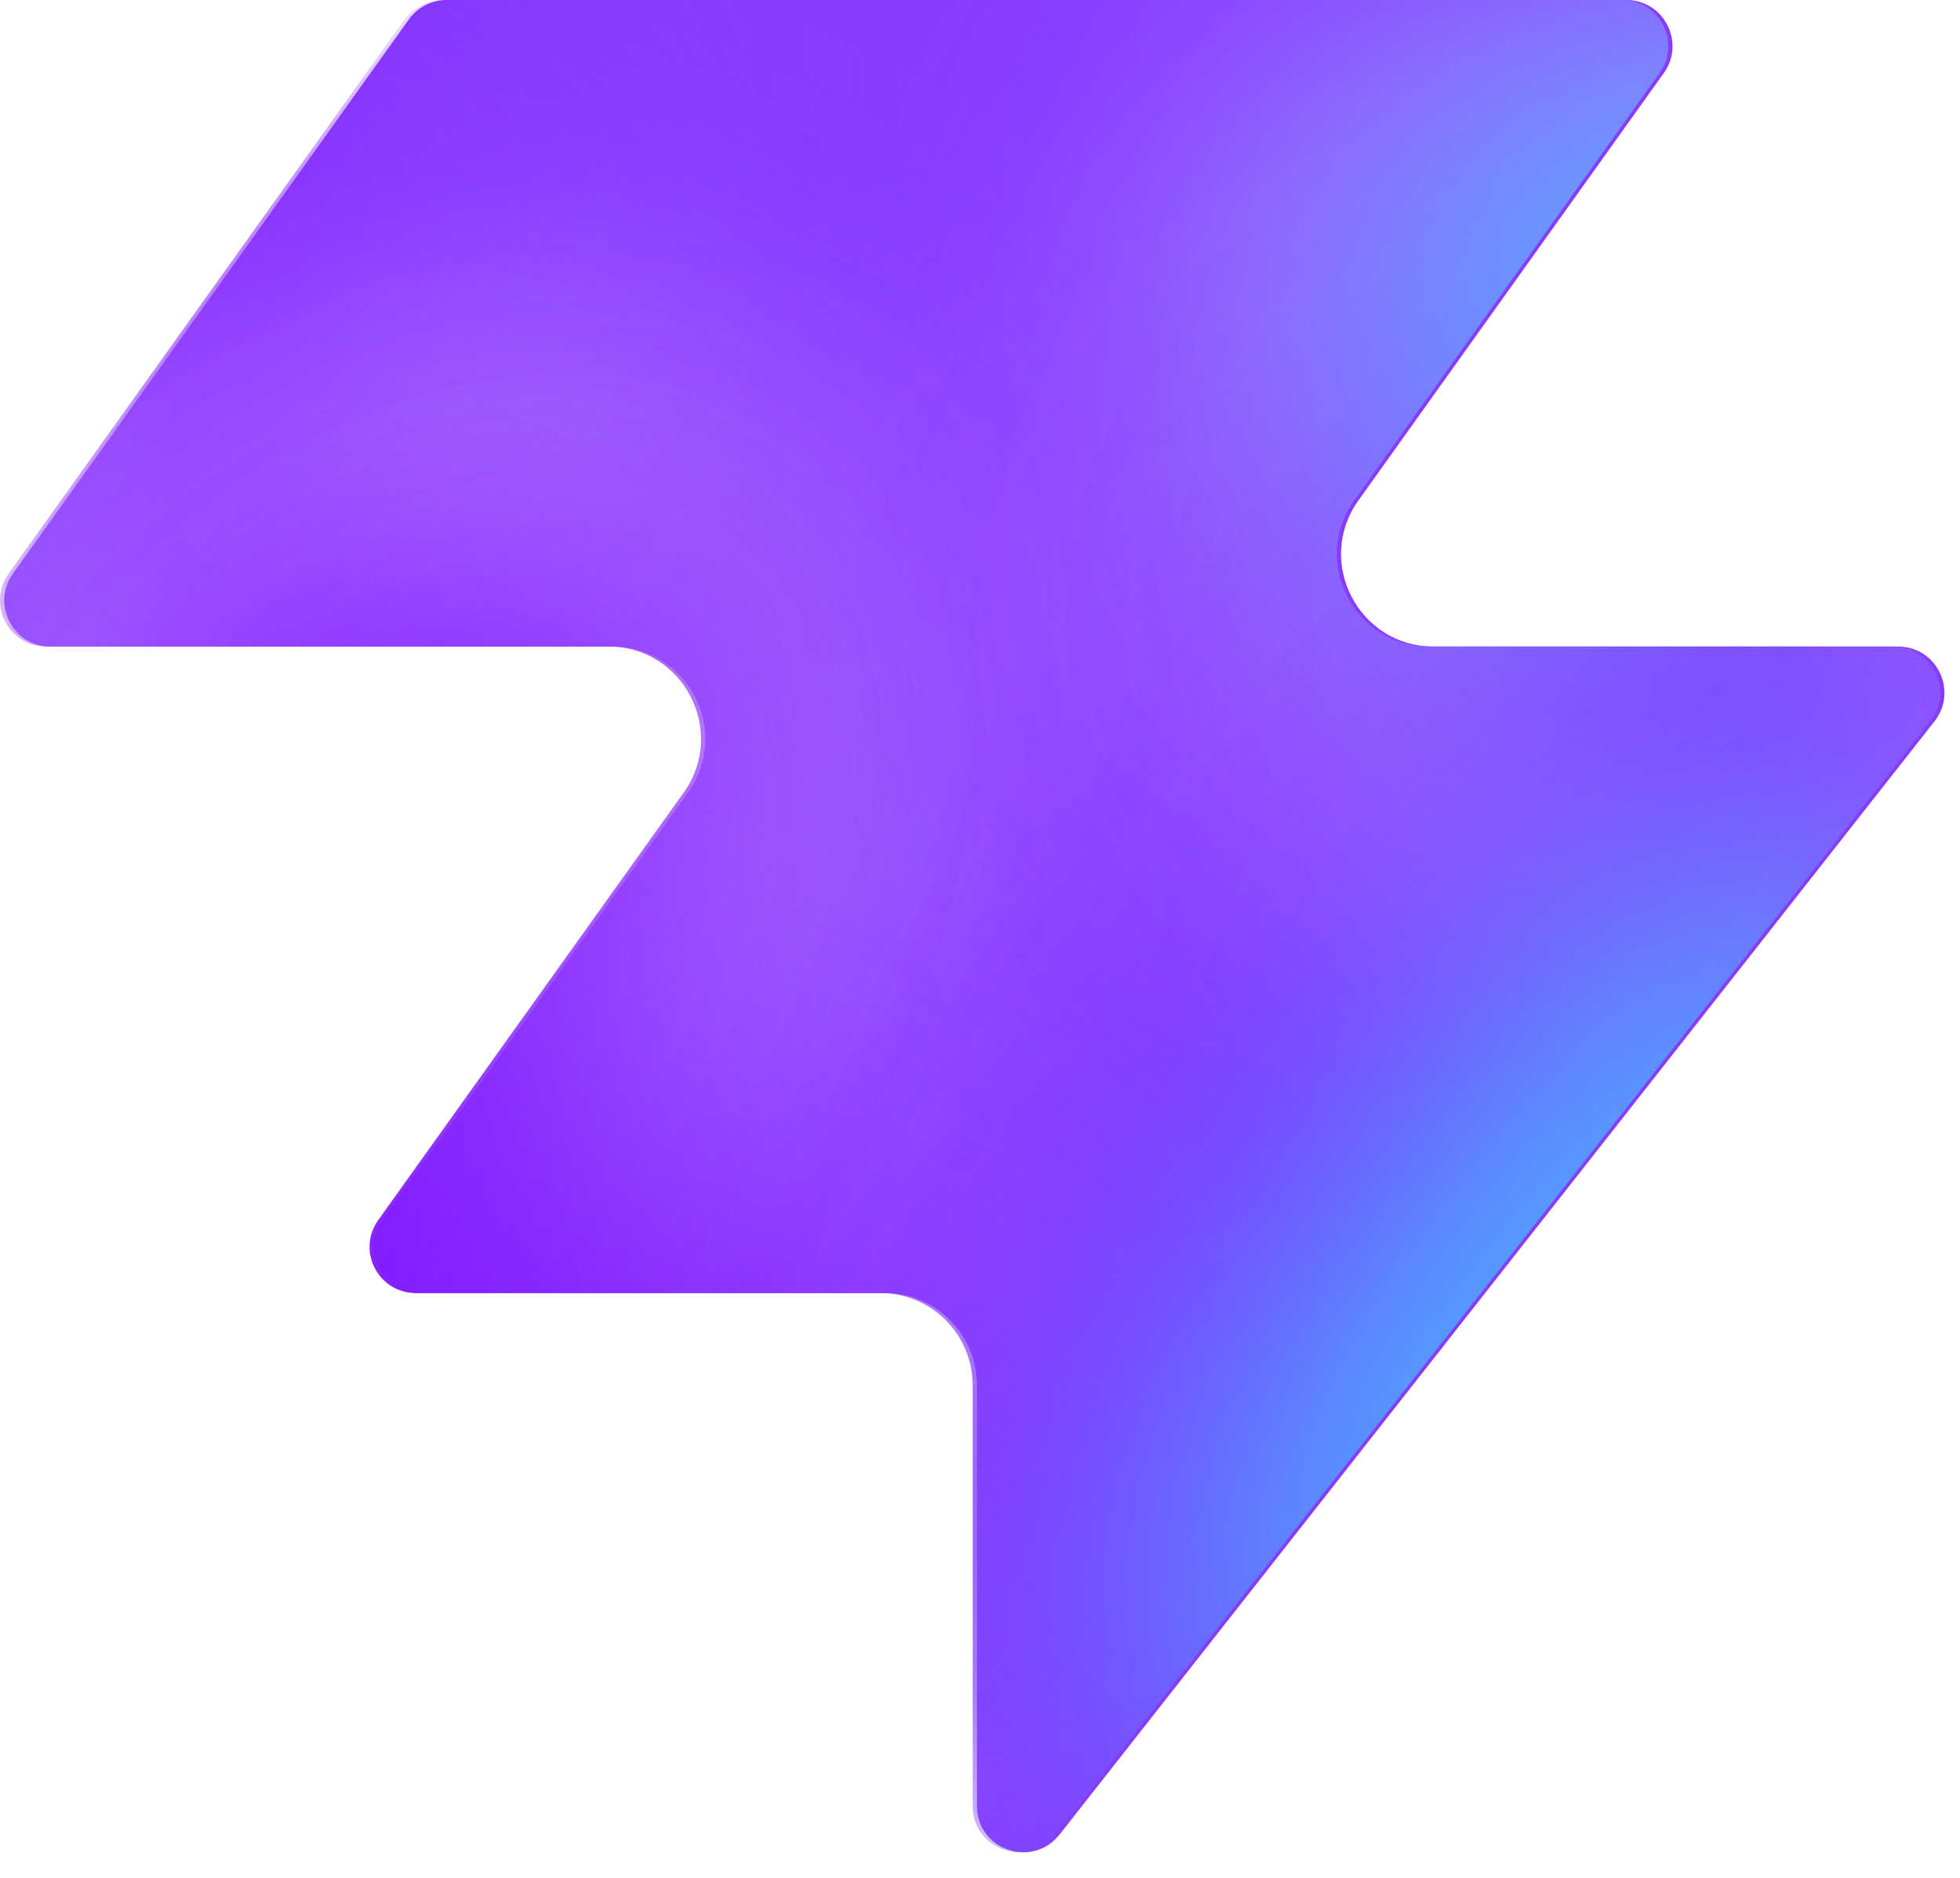
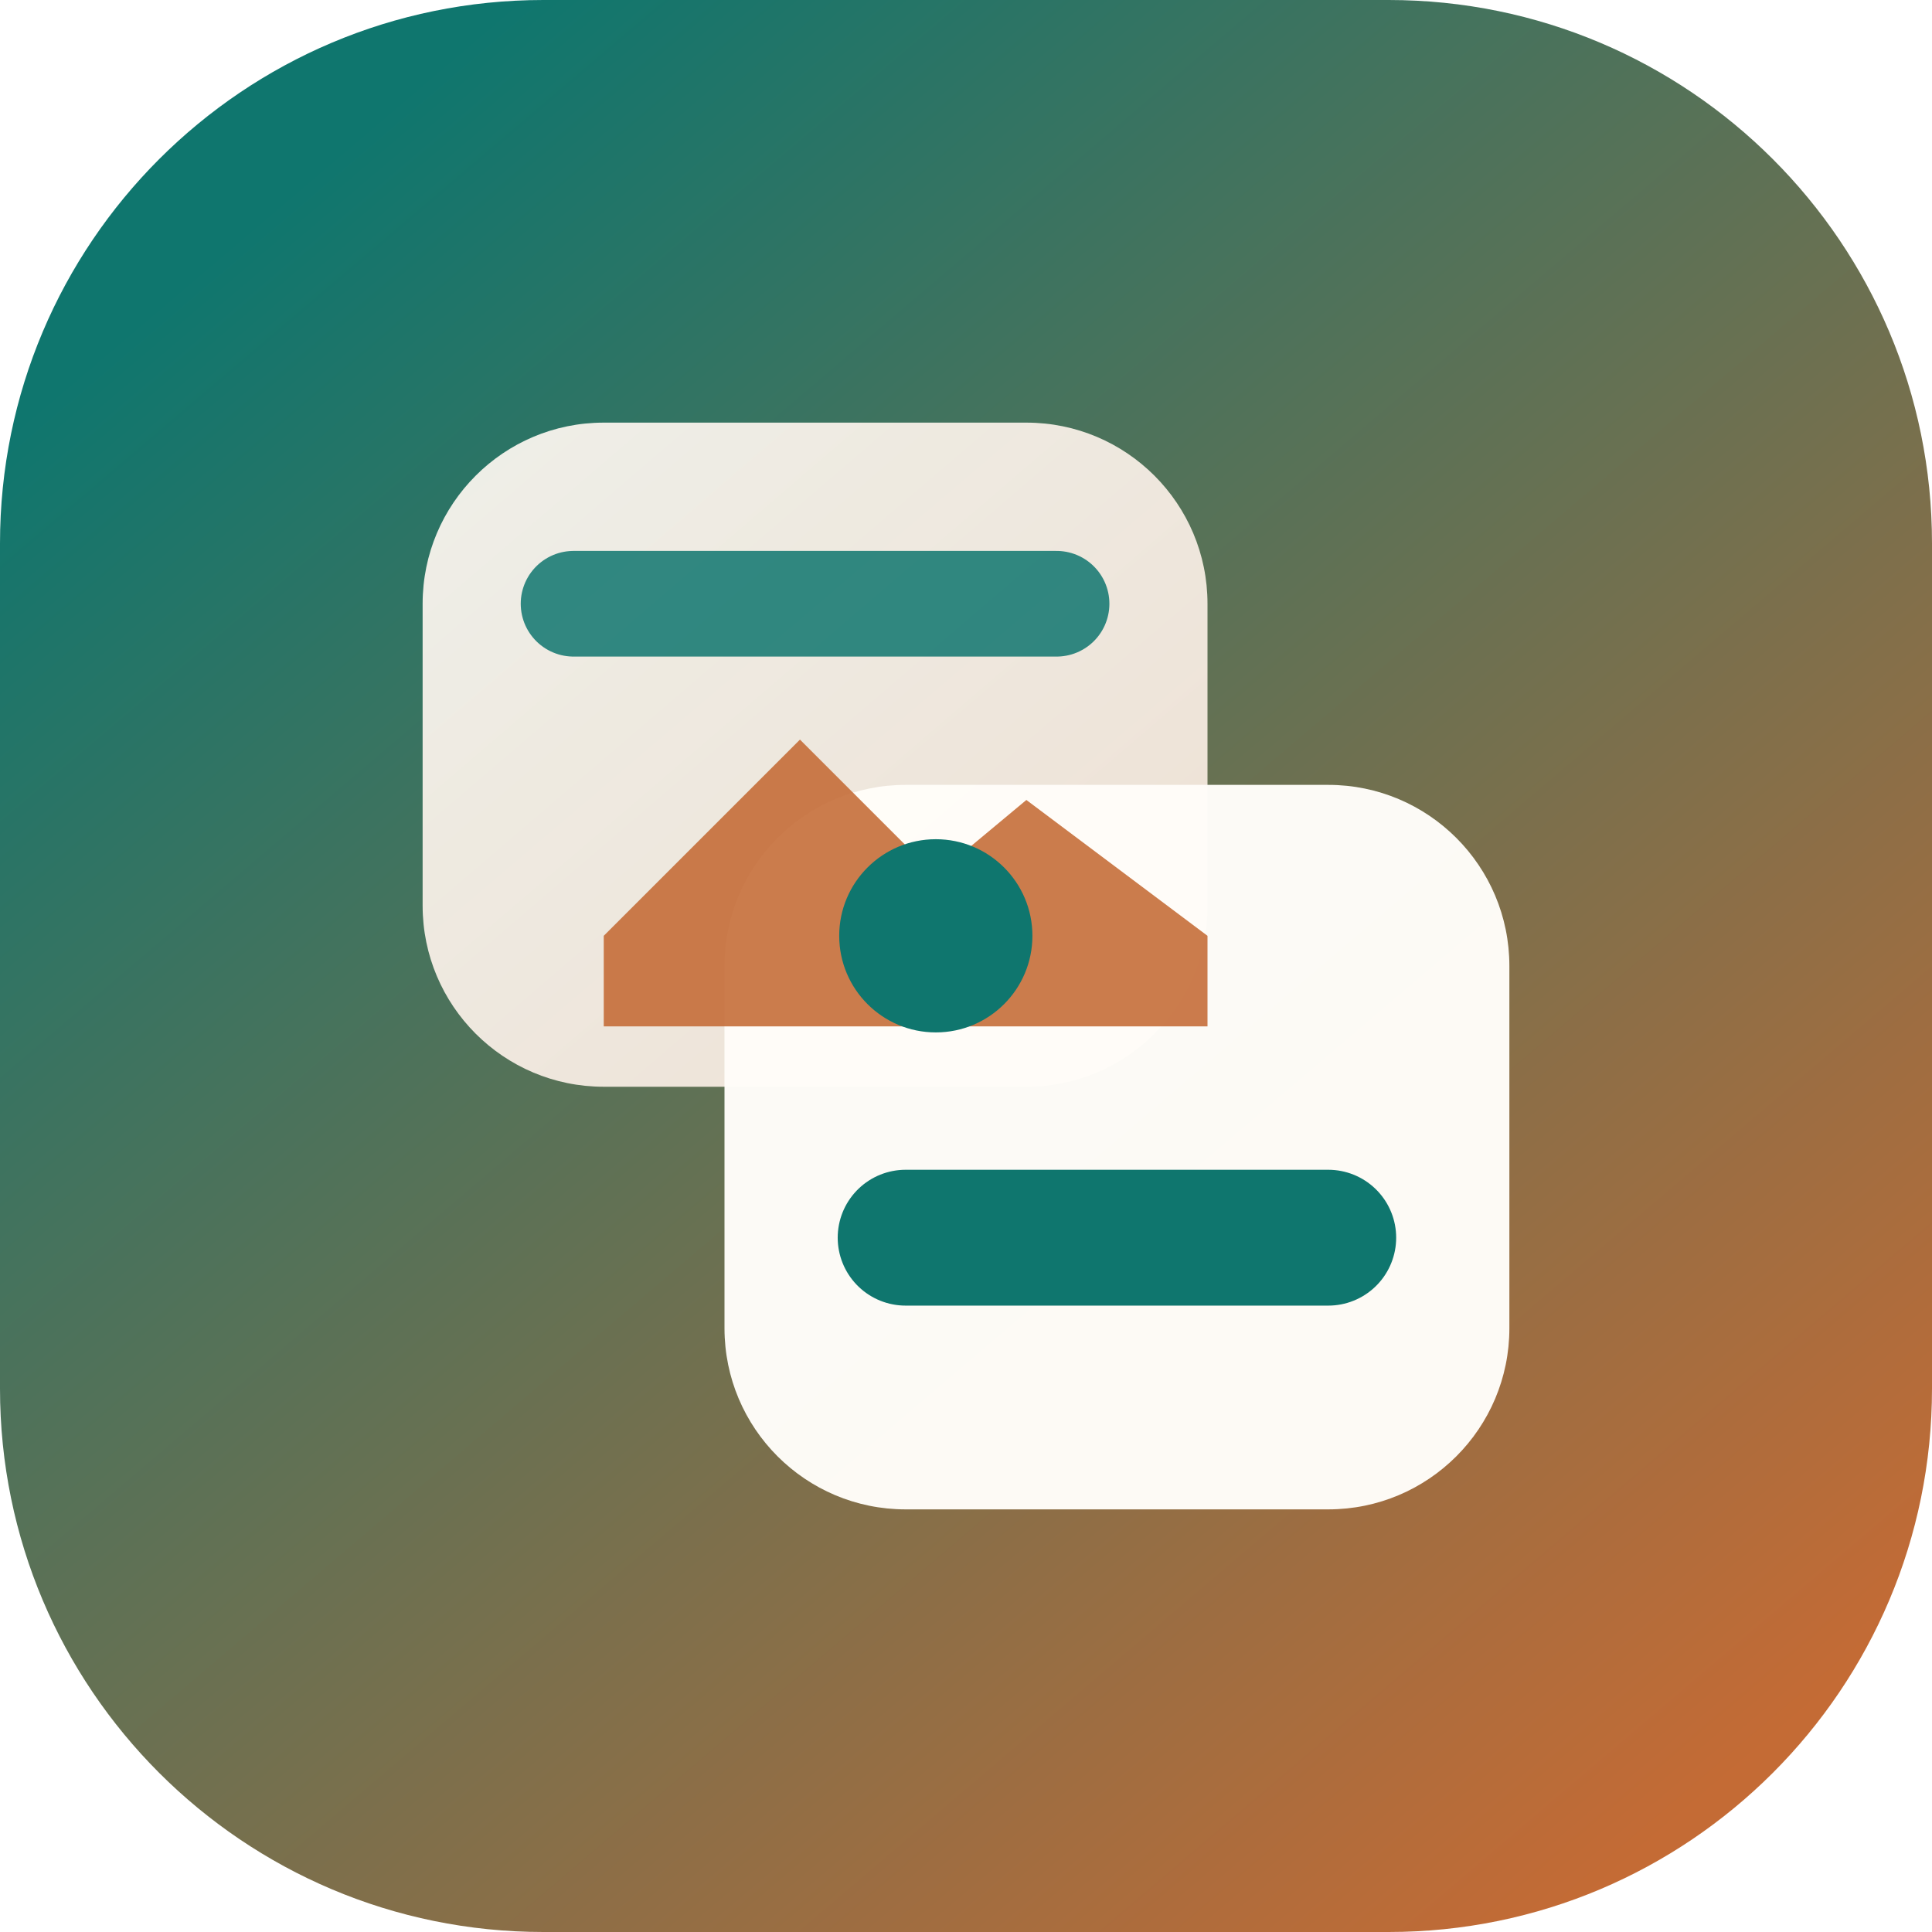
- <svg xmlns="http://www.w3.org/2000/svg" width="48" height="46" fill="none" viewBox="0 0 48 46">
-   <path fill="#863bff" d="M25.946 44.938c-.664.845-2.021.375-2.021-.698V33.937a2.26 2.26 0 0 0-2.262-2.262H10.287c-.92 0-1.456-1.04-.92-1.788l7.48-10.471c1.07-1.497 0-3.578-1.842-3.578H1.237c-.92 0-1.456-1.04-.92-1.788L10.013.474c.214-.297.556-.474.92-.474h28.894c.92 0 1.456 1.04.92 1.788l-7.48 10.471c-1.07 1.498 0 3.579 1.842 3.579h11.377c.943 0 1.473 1.088.89 1.83L25.947 44.94z" style="fill:#863bff;fill:color(display-p3 .525 .23 1);fill-opacity:1" />
-   <mask id="a" width="48" height="46" x="0" y="0" maskUnits="userSpaceOnUse" style="mask-type:alpha">
-     <path fill="#000" d="M25.842 44.938c-.664.844-2.021.375-2.021-.698V33.937a2.26 2.26 0 0 0-2.262-2.262H10.183c-.92 0-1.456-1.04-.92-1.788l7.48-10.471c1.07-1.498 0-3.579-1.842-3.579H1.133c-.92 0-1.456-1.04-.92-1.787L9.91.473c.214-.297.556-.474.92-.474h28.894c.92 0 1.456 1.04.92 1.788l-7.48 10.471c-1.07 1.498 0 3.578 1.842 3.578h11.377c.943 0 1.473 1.088.89 1.832L25.843 44.94z" style="fill:#000;fill-opacity:1" />
-   </mask>
-   <g mask="url(#a)">
-     <g filter="url(#b)">
-       <ellipse cx="5.508" cy="14.704" fill="#ede6ff" rx="5.508" ry="14.704" style="fill:#ede6ff;fill:color(display-p3 .927 .903 1);fill-opacity:1" transform="matrix(.00324 1 1 -.00324 -4.47 31.516)" />
-     </g>
-     <g filter="url(#c)">
-       <ellipse cx="10.399" cy="29.851" fill="#ede6ff" rx="10.399" ry="29.851" style="fill:#ede6ff;fill:color(display-p3 .927 .903 1);fill-opacity:1" transform="matrix(.00324 1 1 -.00324 -39.328 7.883)" />
-     </g>
-     <g filter="url(#d)">
-       <ellipse cx="5.508" cy="30.487" fill="#7e14ff" rx="5.508" ry="30.487" style="fill:#7e14ff;fill:color(display-p3 .492 .077 1);fill-opacity:1" transform="rotate(89.814 -25.913 -14.639)scale(1 -1)" />
-     </g>
-     <g filter="url(#e)">
-       <ellipse cx="5.508" cy="30.599" fill="#7e14ff" rx="5.508" ry="30.599" style="fill:#7e14ff;fill:color(display-p3 .492 .077 1);fill-opacity:1" transform="rotate(89.814 -32.644 -3.334)scale(1 -1)" />
-     </g>
-     <g filter="url(#f)">
-       <ellipse cx="5.508" cy="30.599" fill="#7e14ff" rx="5.508" ry="30.599" style="fill:#7e14ff;fill:color(display-p3 .492 .077 1);fill-opacity:1" transform="matrix(.00324 1 1 -.00324 -34.34 30.47)" />
-     </g>
-     <g filter="url(#g)">
-       <ellipse cx="14.072" cy="22.078" fill="#ede6ff" rx="14.072" ry="22.078" style="fill:#ede6ff;fill:color(display-p3 .927 .903 1);fill-opacity:1" transform="rotate(93.35 24.506 48.493)scale(-1 1)" />
-     </g>
-     <g filter="url(#h)">
-       <ellipse cx="3.47" cy="21.501" fill="#7e14ff" rx="3.47" ry="21.501" style="fill:#7e14ff;fill:color(display-p3 .492 .077 1);fill-opacity:1" transform="rotate(89.009 28.708 47.59)scale(-1 1)" />
-     </g>
-     <g filter="url(#i)">
-       <ellipse cx="3.47" cy="21.501" fill="#7e14ff" rx="3.47" ry="21.501" style="fill:#7e14ff;fill:color(display-p3 .492 .077 1);fill-opacity:1" transform="rotate(89.009 28.708 47.59)scale(-1 1)" />
-     </g>
-     <g filter="url(#j)">
-       <ellipse cx=".387" cy="8.972" fill="#7e14ff" rx="4.407" ry="29.108" style="fill:#7e14ff;fill:color(display-p3 .492 .077 1);fill-opacity:1" transform="rotate(39.51 .387 8.972)" />
-     </g>
-     <g filter="url(#k)">
-       <ellipse cx="47.523" cy="-6.092" fill="#7e14ff" rx="4.407" ry="29.108" style="fill:#7e14ff;fill:color(display-p3 .492 .077 1);fill-opacity:1" transform="rotate(37.892 47.523 -6.092)" />
-     </g>
-     <g filter="url(#l)">
-       <ellipse cx="41.412" cy="6.333" fill="#47bfff" rx="5.971" ry="9.665" style="fill:#47bfff;fill:color(display-p3 .28 .748 1);fill-opacity:1" transform="rotate(37.892 41.412 6.333)" />
-     </g>
-     <g filter="url(#m)">
-       <ellipse cx="-1.879" cy="38.332" fill="#7e14ff" rx="4.407" ry="29.108" style="fill:#7e14ff;fill:color(display-p3 .492 .077 1);fill-opacity:1" transform="rotate(37.892 -1.88 38.332)" />
-     </g>
-     <g filter="url(#n)">
-       <ellipse cx="-1.879" cy="38.332" fill="#7e14ff" rx="4.407" ry="29.108" style="fill:#7e14ff;fill:color(display-p3 .492 .077 1);fill-opacity:1" transform="rotate(37.892 -1.88 38.332)" />
-     </g>
-     <g filter="url(#o)">
-       <ellipse cx="35.651" cy="29.907" fill="#7e14ff" rx="4.407" ry="29.108" style="fill:#7e14ff;fill:color(display-p3 .492 .077 1);fill-opacity:1" transform="rotate(37.892 35.651 29.907)" />
-     </g>
-     <g filter="url(#p)">
-       <ellipse cx="38.418" cy="32.4" fill="#47bfff" rx="5.971" ry="15.297" style="fill:#47bfff;fill:color(display-p3 .28 .748 1);fill-opacity:1" transform="rotate(37.892 38.418 32.4)" />
-     </g>
-   </g>
+ <svg xmlns="http://www.w3.org/2000/svg" viewBox="0 0 64 64" fill="none">
  <defs>
-     <filter id="b" width="60.045" height="41.654" x="-19.77" y="16.149" color-interpolation-filters="sRGB" filterUnits="userSpaceOnUse">
-       <feFlood flood-opacity="0" result="BackgroundImageFix" />
-       <feBlend in="SourceGraphic" in2="BackgroundImageFix" result="shape" />
-       <feGaussianBlur result="effect1_foregroundBlur_2002_17158" stdDeviation="7.659" />
-     </filter>
-     <filter id="c" width="90.34" height="51.437" x="-54.613" y="-7.533" color-interpolation-filters="sRGB" filterUnits="userSpaceOnUse">
-       <feFlood flood-opacity="0" result="BackgroundImageFix" />
-       <feBlend in="SourceGraphic" in2="BackgroundImageFix" result="shape" />
-       <feGaussianBlur result="effect1_foregroundBlur_2002_17158" stdDeviation="7.659" />
-     </filter>
-     <filter id="d" width="79.355" height="29.4" x="-49.64" y="2.03" color-interpolation-filters="sRGB" filterUnits="userSpaceOnUse">
-       <feFlood flood-opacity="0" result="BackgroundImageFix" />
-       <feBlend in="SourceGraphic" in2="BackgroundImageFix" result="shape" />
-       <feGaussianBlur result="effect1_foregroundBlur_2002_17158" stdDeviation="4.596" />
-     </filter>
-     <filter id="e" width="79.579" height="29.4" x="-45.045" y="20.029" color-interpolation-filters="sRGB" filterUnits="userSpaceOnUse">
-       <feFlood flood-opacity="0" result="BackgroundImageFix" />
-       <feBlend in="SourceGraphic" in2="BackgroundImageFix" result="shape" />
-       <feGaussianBlur result="effect1_foregroundBlur_2002_17158" stdDeviation="4.596" />
-     </filter>
-     <filter id="f" width="79.579" height="29.4" x="-43.513" y="21.178" color-interpolation-filters="sRGB" filterUnits="userSpaceOnUse">
-       <feFlood flood-opacity="0" result="BackgroundImageFix" />
-       <feBlend in="SourceGraphic" in2="BackgroundImageFix" result="shape" />
-       <feGaussianBlur result="effect1_foregroundBlur_2002_17158" stdDeviation="4.596" />
-     </filter>
-     <filter id="g" width="74.749" height="58.852" x="15.756" y="-17.901" color-interpolation-filters="sRGB" filterUnits="userSpaceOnUse">
-       <feFlood flood-opacity="0" result="BackgroundImageFix" />
-       <feBlend in="SourceGraphic" in2="BackgroundImageFix" result="shape" />
-       <feGaussianBlur result="effect1_foregroundBlur_2002_17158" stdDeviation="7.659" />
-     </filter>
-     <filter id="h" width="61.377" height="25.362" x="23.548" y="2.284" color-interpolation-filters="sRGB" filterUnits="userSpaceOnUse">
-       <feFlood flood-opacity="0" result="BackgroundImageFix" />
-       <feBlend in="SourceGraphic" in2="BackgroundImageFix" result="shape" />
-       <feGaussianBlur result="effect1_foregroundBlur_2002_17158" stdDeviation="4.596" />
-     </filter>
-     <filter id="i" width="61.377" height="25.362" x="23.548" y="2.284" color-interpolation-filters="sRGB" filterUnits="userSpaceOnUse">
-       <feFlood flood-opacity="0" result="BackgroundImageFix" />
-       <feBlend in="SourceGraphic" in2="BackgroundImageFix" result="shape" />
-       <feGaussianBlur result="effect1_foregroundBlur_2002_17158" stdDeviation="4.596" />
-     </filter>
-     <filter id="j" width="56.045" height="63.649" x="-27.636" y="-22.853" color-interpolation-filters="sRGB" filterUnits="userSpaceOnUse">
-       <feFlood flood-opacity="0" result="BackgroundImageFix" />
-       <feBlend in="SourceGraphic" in2="BackgroundImageFix" result="shape" />
-       <feGaussianBlur result="effect1_foregroundBlur_2002_17158" stdDeviation="4.596" />
-     </filter>
-     <filter id="k" width="54.814" height="64.646" x="20.116" y="-38.415" color-interpolation-filters="sRGB" filterUnits="userSpaceOnUse">
-       <feFlood flood-opacity="0" result="BackgroundImageFix" />
-       <feBlend in="SourceGraphic" in2="BackgroundImageFix" result="shape" />
-       <feGaussianBlur result="effect1_foregroundBlur_2002_17158" stdDeviation="4.596" />
-     </filter>
-     <filter id="l" width="33.541" height="35.313" x="24.641" y="-11.323" color-interpolation-filters="sRGB" filterUnits="userSpaceOnUse">
-       <feFlood flood-opacity="0" result="BackgroundImageFix" />
-       <feBlend in="SourceGraphic" in2="BackgroundImageFix" result="shape" />
-       <feGaussianBlur result="effect1_foregroundBlur_2002_17158" stdDeviation="4.596" />
-     </filter>
-     <filter id="m" width="54.814" height="64.646" x="-29.286" y="6.009" color-interpolation-filters="sRGB" filterUnits="userSpaceOnUse">
-       <feFlood flood-opacity="0" result="BackgroundImageFix" />
-       <feBlend in="SourceGraphic" in2="BackgroundImageFix" result="shape" />
-       <feGaussianBlur result="effect1_foregroundBlur_2002_17158" stdDeviation="4.596" />
-     </filter>
-     <filter id="n" width="54.814" height="64.646" x="-29.286" y="6.009" color-interpolation-filters="sRGB" filterUnits="userSpaceOnUse">
-       <feFlood flood-opacity="0" result="BackgroundImageFix" />
-       <feBlend in="SourceGraphic" in2="BackgroundImageFix" result="shape" />
-       <feGaussianBlur result="effect1_foregroundBlur_2002_17158" stdDeviation="4.596" />
-     </filter>
-     <filter id="o" width="54.814" height="64.646" x="8.244" y="-2.416" color-interpolation-filters="sRGB" filterUnits="userSpaceOnUse">
-       <feFlood flood-opacity="0" result="BackgroundImageFix" />
-       <feBlend in="SourceGraphic" in2="BackgroundImageFix" result="shape" />
-       <feGaussianBlur result="effect1_foregroundBlur_2002_17158" stdDeviation="4.596" />
-     </filter>
-     <filter id="p" width="39.409" height="43.623" x="18.713" y="10.588" color-interpolation-filters="sRGB" filterUnits="userSpaceOnUse">
-       <feFlood flood-opacity="0" result="BackgroundImageFix" />
-       <feBlend in="SourceGraphic" in2="BackgroundImageFix" result="shape" />
-       <feGaussianBlur result="effect1_foregroundBlur_2002_17158" stdDeviation="4.596" />
-     </filter>
+     <linearGradient id="bg" x1="10" y1="6" x2="56" y2="60" gradientUnits="userSpaceOnUse">
+       <stop stop-color="#0F766E" />
+       <stop offset="1" stop-color="#C46B35" />
+     </linearGradient>
+     <linearGradient id="card" x1="18" y1="14" x2="42" y2="42" gradientUnits="userSpaceOnUse">
+       <stop stop-color="#FFF8F2" />
+       <stop offset="1" stop-color="#F7E7DA" />
+     </linearGradient>
  </defs>
+   <rect width="64" height="64" rx="18" fill="url(#bg)" />
+   <rect x="14" y="14" width="26" height="22" rx="6" fill="url(#card)" opacity=".92" />
+   <rect x="24" y="26" width="26" height="24" rx="6" fill="#FFFDF9" opacity=".98" />
+   <path d="M20 31 26.5 24.5 31 29l3-2.5L40 31v3H20v-3Z" fill="#C46B35" opacity=".88" />
+   <circle cx="31" cy="31" r="3.2" fill="#0F766E" />
+   <path d="M30 41h14" stroke="#0F766E" stroke-linecap="round" stroke-width="4.5" />
+   <path d="M19 20h16" stroke="#0F766E" stroke-linecap="round" stroke-width="3.5" opacity=".85" />
</svg>
